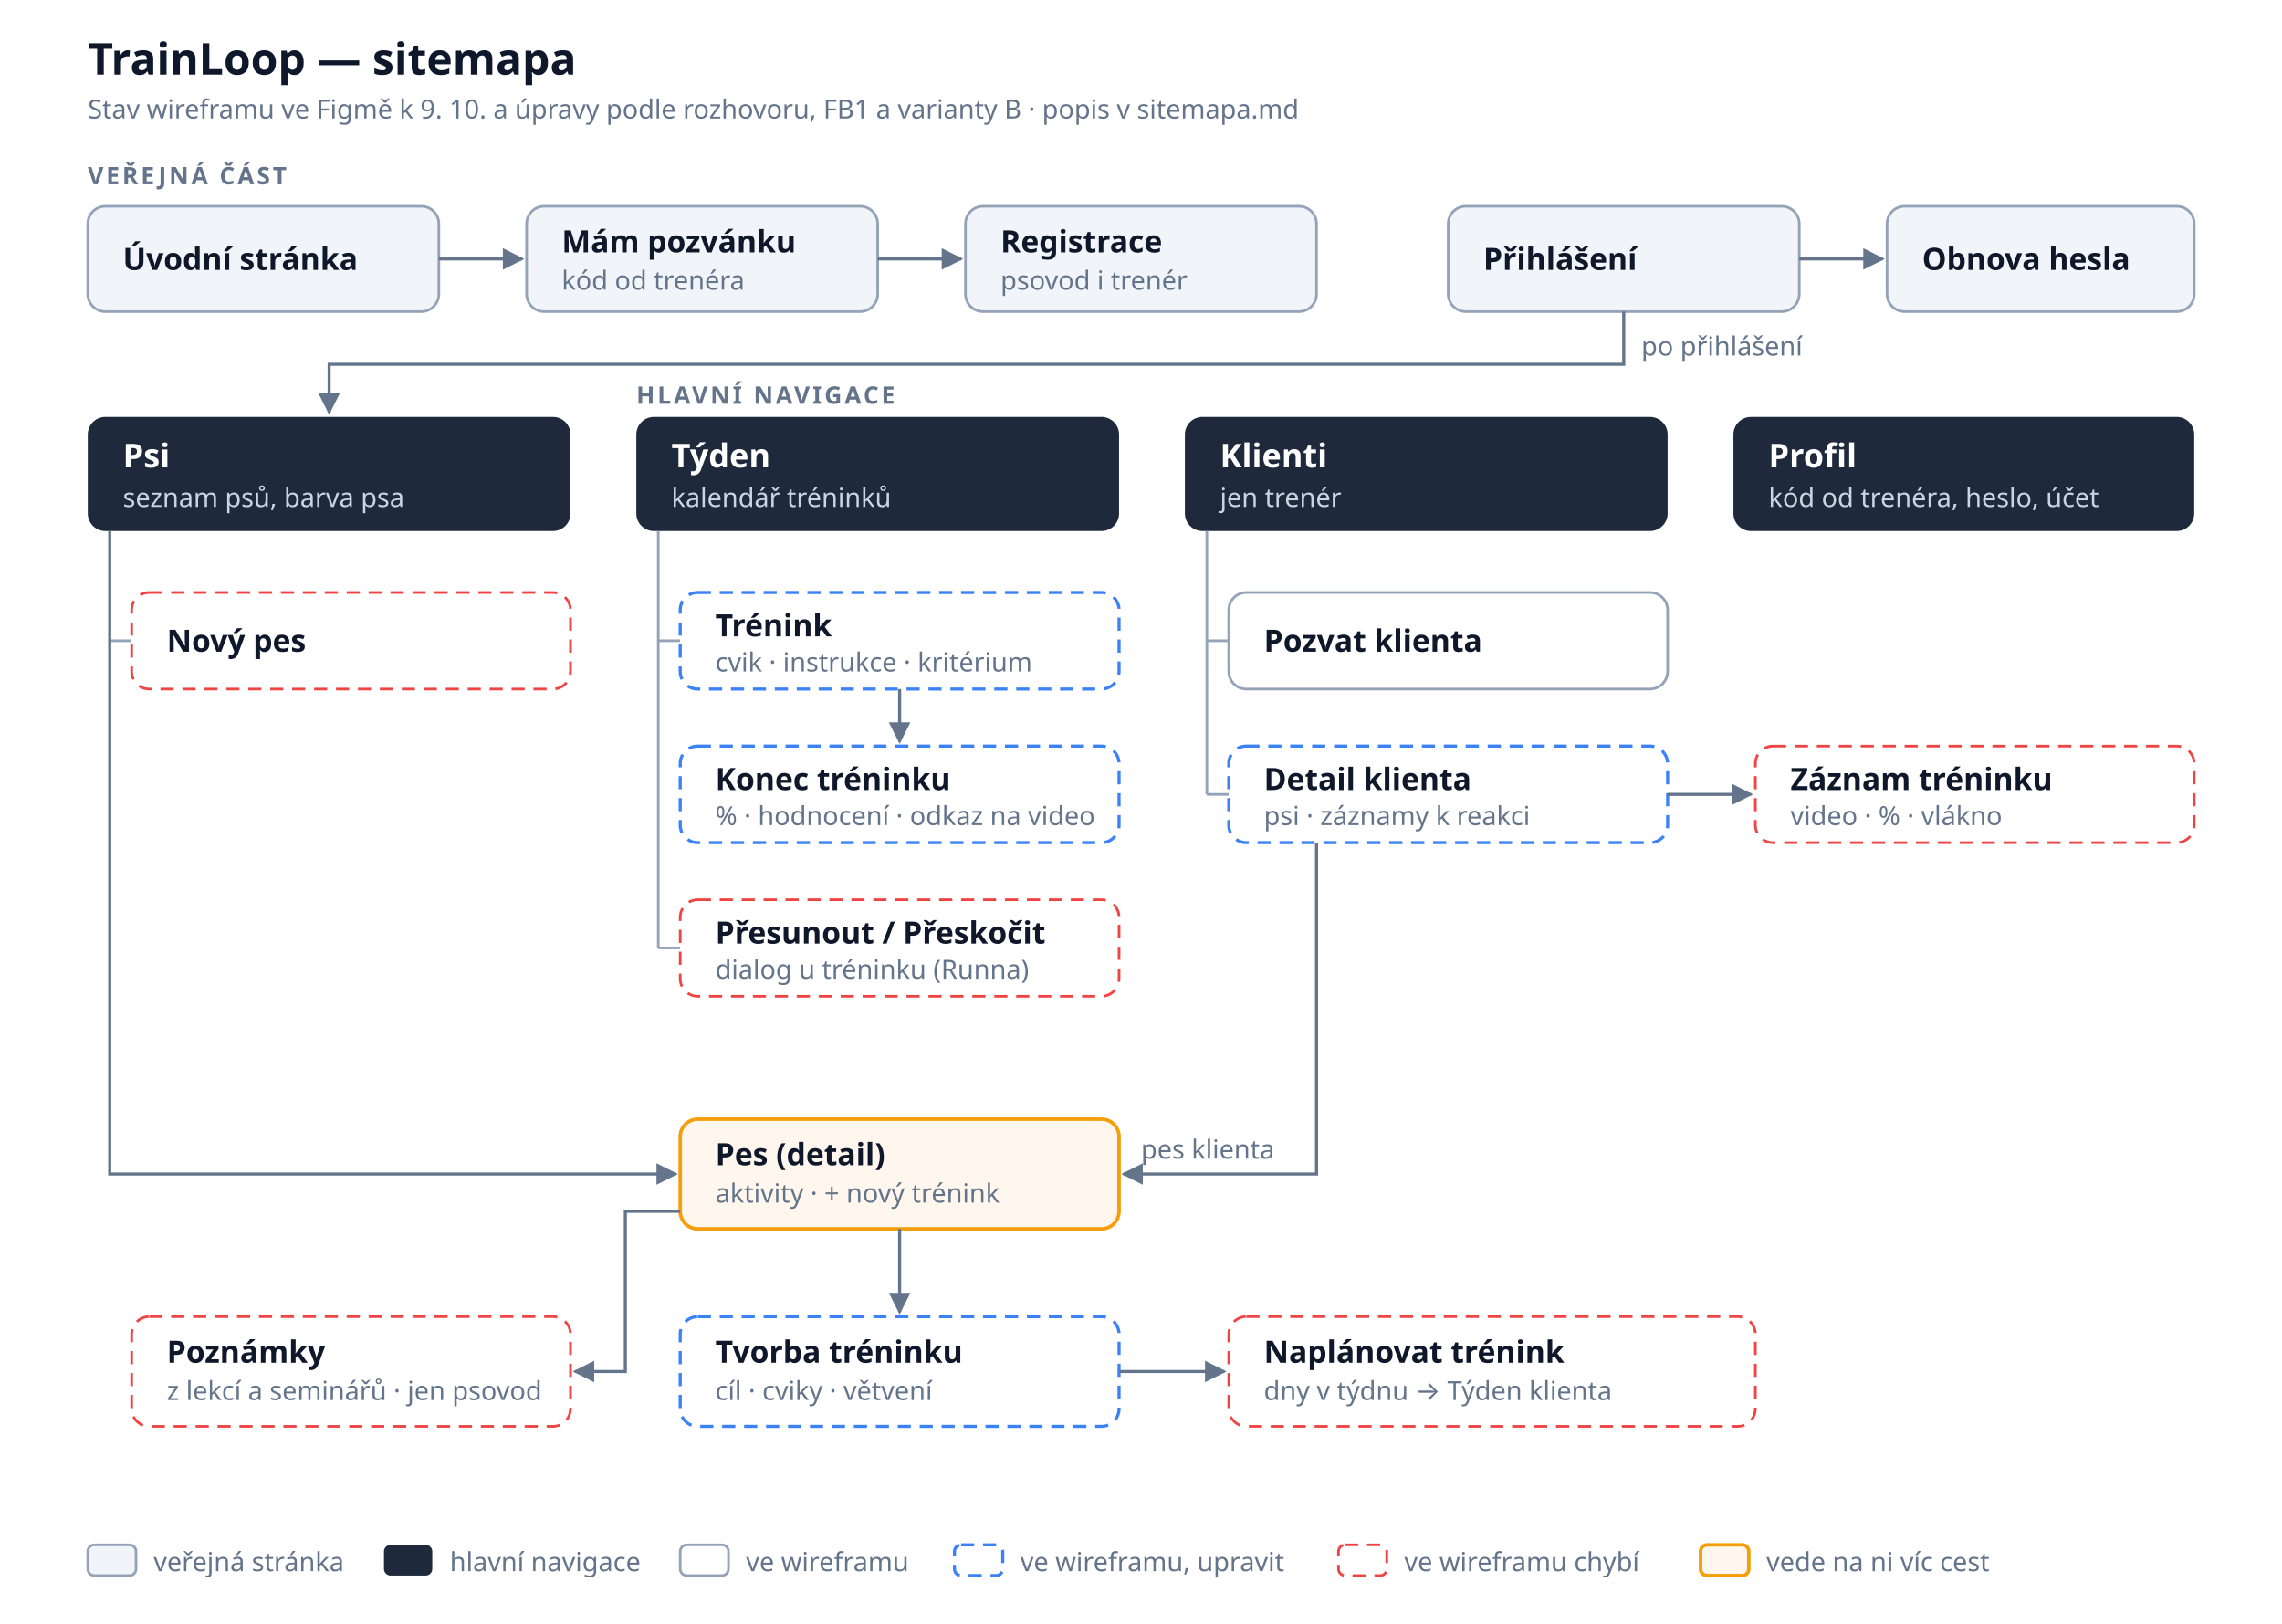
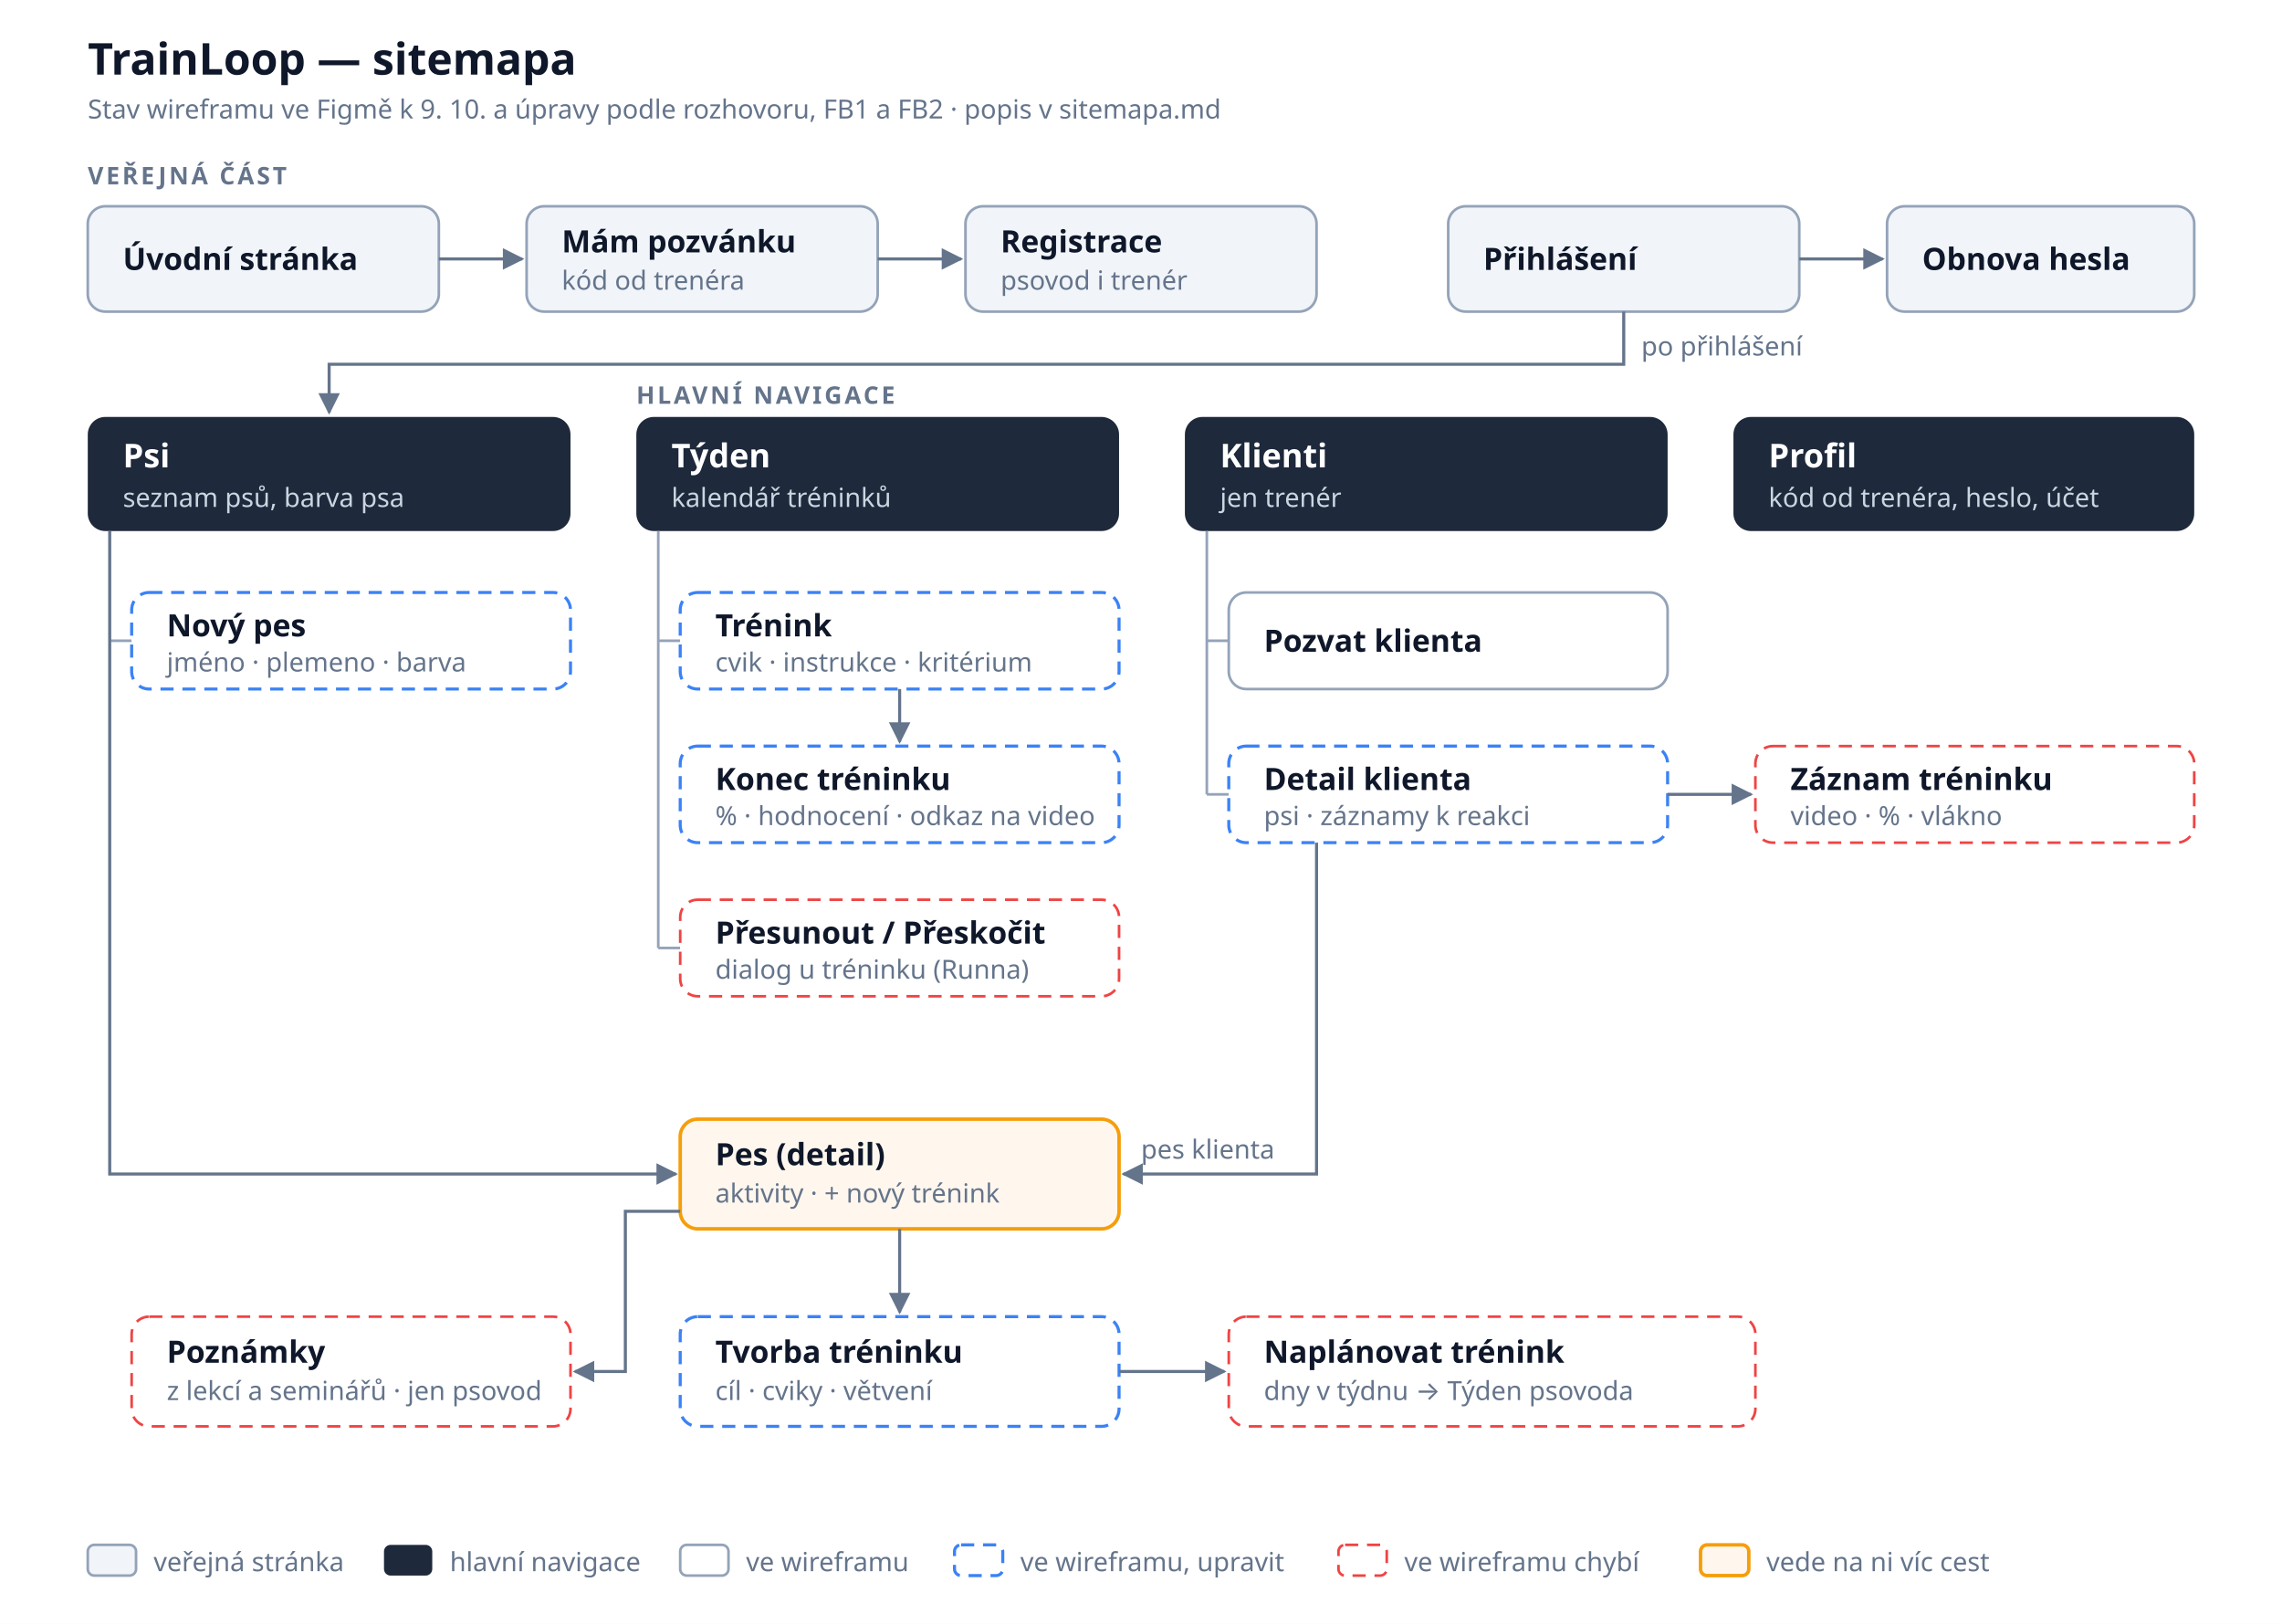
<svg xmlns="http://www.w3.org/2000/svg" viewBox="0 0 1040 740" width="1040" height="740" font-family="'Segoe UI', system-ui, -apple-system, sans-serif">
  <defs>
    <marker id="arrow" viewBox="0 0 10 10" refX="9" refY="5" markerWidth="7" markerHeight="7" orient="auto-start-reverse">
      <path d="M0,0 L10,5 L0,10 z" fill="#64748b" />
    </marker>
    <style>
      .t { font-size: 14px; font-weight: 600; fill: #0f172a; }
      .s { font-size: 12px; fill: #64748b; }
      .ht { font-size: 15px; font-weight: 700; fill: #ffffff; }
      .hs { font-size: 12px; fill: #cbd5e1; }
      .lbl { font-size: 11px; font-weight: 700; letter-spacing: 1.2px; fill: #64748b; }
      .page { fill: #ffffff; stroke: #94a3b8; stroke-width: 1.2; }
      .pub { fill: #f1f5f9; stroke: #94a3b8; stroke-width: 1.2; }
      .miss { fill: #ffffff; stroke: #ef4444; stroke-width: 1.2; stroke-dasharray: 6 4; }
      .upd { fill: #ffffff; stroke: #3b82f6; stroke-width: 1.4; stroke-dasharray: 6 4; }
      .key { fill: #fff7ed; stroke: #f59e0b; stroke-width: 1.6; }
      .head { fill: #1e293b; }
      .ln { stroke: #94a3b8; stroke-width: 1.2; fill: none; }
      .arr { stroke: #64748b; stroke-width: 1.4; fill: none; }
    </style>
  </defs>
  <rect width="1040" height="740" fill="#ffffff" />
  <text x="40" y="34" font-size="20" font-weight="700" fill="#0f172a">TrainLoop — sitemapa</text>
-   <text x="40" y="54" class="s">Stav wireframu ve Figmě k 9. 10. a úpravy podle rozhovoru, FB1 a varianty B · popis v sitemapa.md</text>
+   <text x="40" y="54" class="s">Stav wireframu ve Figmě k 9. 10. a úpravy podle rozhovoru, FB1 a FB2 · popis v sitemapa.md</text>
  <text x="40" y="84" class="lbl">VEŘEJNÁ ČÁST</text>
  <rect x="40" y="94" width="160" height="48" rx="8" class="pub" />
  <text x="56" y="123" class="t">Úvodní stránka</text>
  <rect x="240" y="94" width="160" height="48" rx="8" class="pub" />
  <text x="256" y="115" class="t">Mám pozvánku</text>
  <text x="256" y="132" class="s">kód od trenéra</text>
  <rect x="440" y="94" width="160" height="48" rx="8" class="pub" />
  <text x="456" y="115" class="t">Registrace</text>
  <text x="456" y="132" class="s">psovod i trenér</text>
  <rect x="660" y="94" width="160" height="48" rx="8" class="pub" />
  <text x="676" y="123" class="t">Přihlášení</text>
  <rect x="860" y="94" width="140" height="48" rx="8" class="pub" />
  <text x="876" y="123" class="t">Obnova hesla</text>
  <line x1="200" y1="118" x2="238" y2="118" class="arr" marker-end="url(#arrow)" />
  <line x1="400" y1="118" x2="438" y2="118" class="arr" marker-end="url(#arrow)" />
  <line x1="820" y1="118" x2="858" y2="118" class="arr" marker-end="url(#arrow)" />
  <path d="M740,142 V166 H150 V188" class="arr" marker-end="url(#arrow)" />
  <text x="748" y="162" class="s">po přihlášení</text>
  <text x="290" y="184" class="lbl">HLAVNÍ NAVIGACE</text>
  <rect x="40" y="190" width="220" height="52" rx="8" class="head" />
  <text x="56" y="213" class="ht">Psi</text>
  <text x="56" y="231" class="hs">seznam psů, barva psa</text>
  <rect x="290" y="190" width="220" height="52" rx="8" class="head" />
  <text x="306" y="213" class="ht">Týden</text>
  <text x="306" y="231" class="hs">kalendář tréninků</text>
  <rect x="540" y="190" width="220" height="52" rx="8" class="head" />
  <text x="556" y="213" class="ht">Klienti</text>
  <text x="556" y="231" class="hs">jen trenér</text>
  <rect x="790" y="190" width="210" height="52" rx="8" class="head" />
  <text x="806" y="213" class="ht">Profil</text>
  <text x="806" y="231" class="hs">kód od trenéra, heslo, účet</text>
  <path d="M50,292 H60" class="ln" />
  <path d="M50,242 V535 H308" class="arr" marker-end="url(#arrow)" />
-   <rect x="60" y="270" width="200" height="44" rx="8" class="miss" />
-   <text x="76" y="297" class="t">Nový pes</text>
+   <rect x="60" y="270" width="200" height="44" rx="8" class="upd" />
+   <text x="76" y="290" class="t">Nový pes</text>
+   <text x="76" y="306" class="s">jméno · plemeno · barva</text>
  <path d="M300,242 V432 M300,292 H310 M300,432 H310" class="ln" />
  <rect x="310" y="270" width="200" height="44" rx="8" class="upd" />
  <text x="326" y="290" class="t">Trénink</text>
  <text x="326" y="306" class="s">cvik · instrukce · kritérium</text>
  <rect x="310" y="340" width="200" height="44" rx="8" class="upd" />
  <text x="326" y="360" class="t">Konec tréninku</text>
  <text x="326" y="376" class="s">% · hodnocení · odkaz na video</text>
  <rect x="310" y="410" width="200" height="44" rx="8" class="miss" />
  <text x="326" y="430" class="t">Přesunout / Přeskočit</text>
  <text x="326" y="446" class="s">dialog u tréninku (Runna)</text>
  <line x1="410" y1="314" x2="410" y2="338" class="arr" marker-end="url(#arrow)" />
  <path d="M550,242 V362 M550,292 H560 M550,362 H560" class="ln" />
  <rect x="560" y="270" width="200" height="44" rx="8" class="page" />
  <text x="576" y="297" class="t">Pozvat klienta</text>
  <rect x="560" y="340" width="200" height="44" rx="8" class="upd" />
  <text x="576" y="360" class="t">Detail klienta</text>
  <text x="576" y="376" class="s">psi · záznamy k reakci</text>
  <rect x="800" y="340" width="200" height="44" rx="8" class="miss" />
  <text x="816" y="360" class="t">Záznam tréninku</text>
  <text x="816" y="376" class="s">video · % · vlákno</text>
  <line x1="760" y1="362" x2="798" y2="362" class="arr" marker-end="url(#arrow)" />
  <path d="M600,384 V535 H512" class="arr" marker-end="url(#arrow)" />
  <text x="520" y="528" class="s">pes klienta</text>
  <rect x="310" y="510" width="200" height="50" rx="8" class="key" />
  <text x="326" y="531" class="t">Pes (detail)</text>
  <text x="326" y="548" class="s">aktivity · + nový trénink</text>
  <line x1="410" y1="560" x2="410" y2="598" class="arr" marker-end="url(#arrow)" />
  <path d="M310,552 H285 V625 H262" class="arr" marker-end="url(#arrow)" />
  <rect x="60" y="600" width="200" height="50" rx="8" class="miss" />
  <text x="76" y="621" class="t">Poznámky</text>
  <text x="76" y="638" class="s">z lekcí a seminářů · jen psovod</text>
  <rect x="310" y="600" width="200" height="50" rx="8" class="upd" />
  <text x="326" y="621" class="t">Tvorba tréninku</text>
  <text x="326" y="638" class="s">cíl · cviky · větvení</text>
  <line x1="510" y1="625" x2="558" y2="625" class="arr" marker-end="url(#arrow)" />
  <rect x="560" y="600" width="240" height="50" rx="8" class="miss" />
  <text x="576" y="621" class="t">Naplánovat trénink</text>
-   <text x="576" y="638" class="s">dny v týdnu → Týden klienta</text>
+   <text x="576" y="638" class="s">dny v týdnu → Týden psovoda</text>
  <rect x="40" y="704" width="22" height="14" rx="3" class="pub" />
  <text x="70" y="716" class="s">veřejná stránka</text>
  <rect x="175" y="704" width="22" height="14" rx="3" class="head" />
  <text x="205" y="716" class="s">hlavní navigace</text>
  <rect x="310" y="704" width="22" height="14" rx="3" class="page" />
  <text x="340" y="716" class="s">ve wireframu</text>
  <rect x="435" y="704" width="22" height="14" rx="3" class="upd" />
  <text x="465" y="716" class="s">ve wireframu, upravit</text>
  <rect x="610" y="704" width="22" height="14" rx="3" class="miss" />
  <text x="640" y="716" class="s">ve wireframu chybí</text>
  <rect x="775" y="704" width="22" height="14" rx="3" class="key" />
  <text x="805" y="716" class="s">vede na ni víc cest</text>
</svg>
